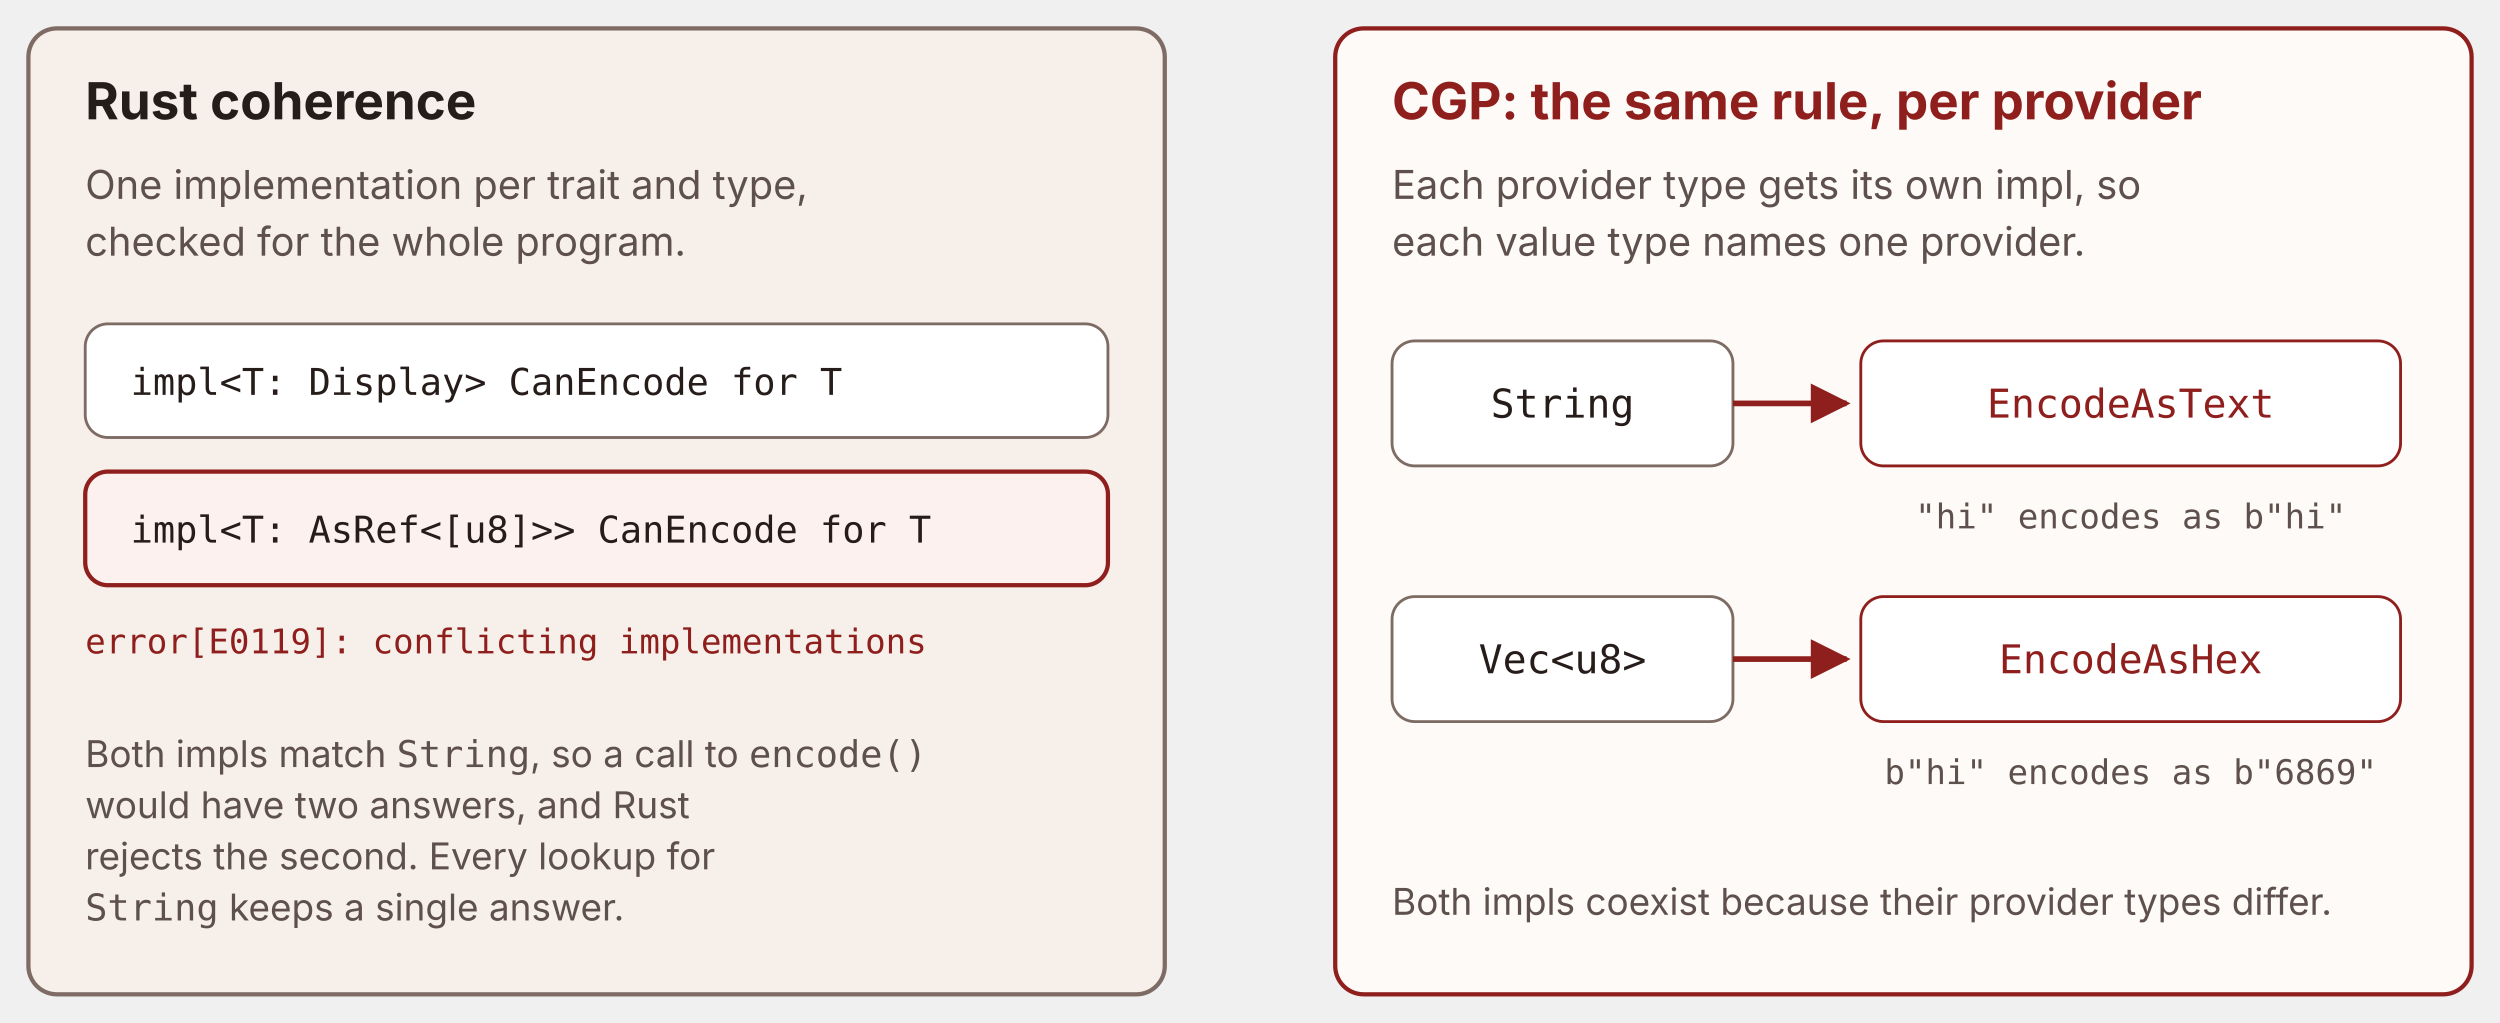
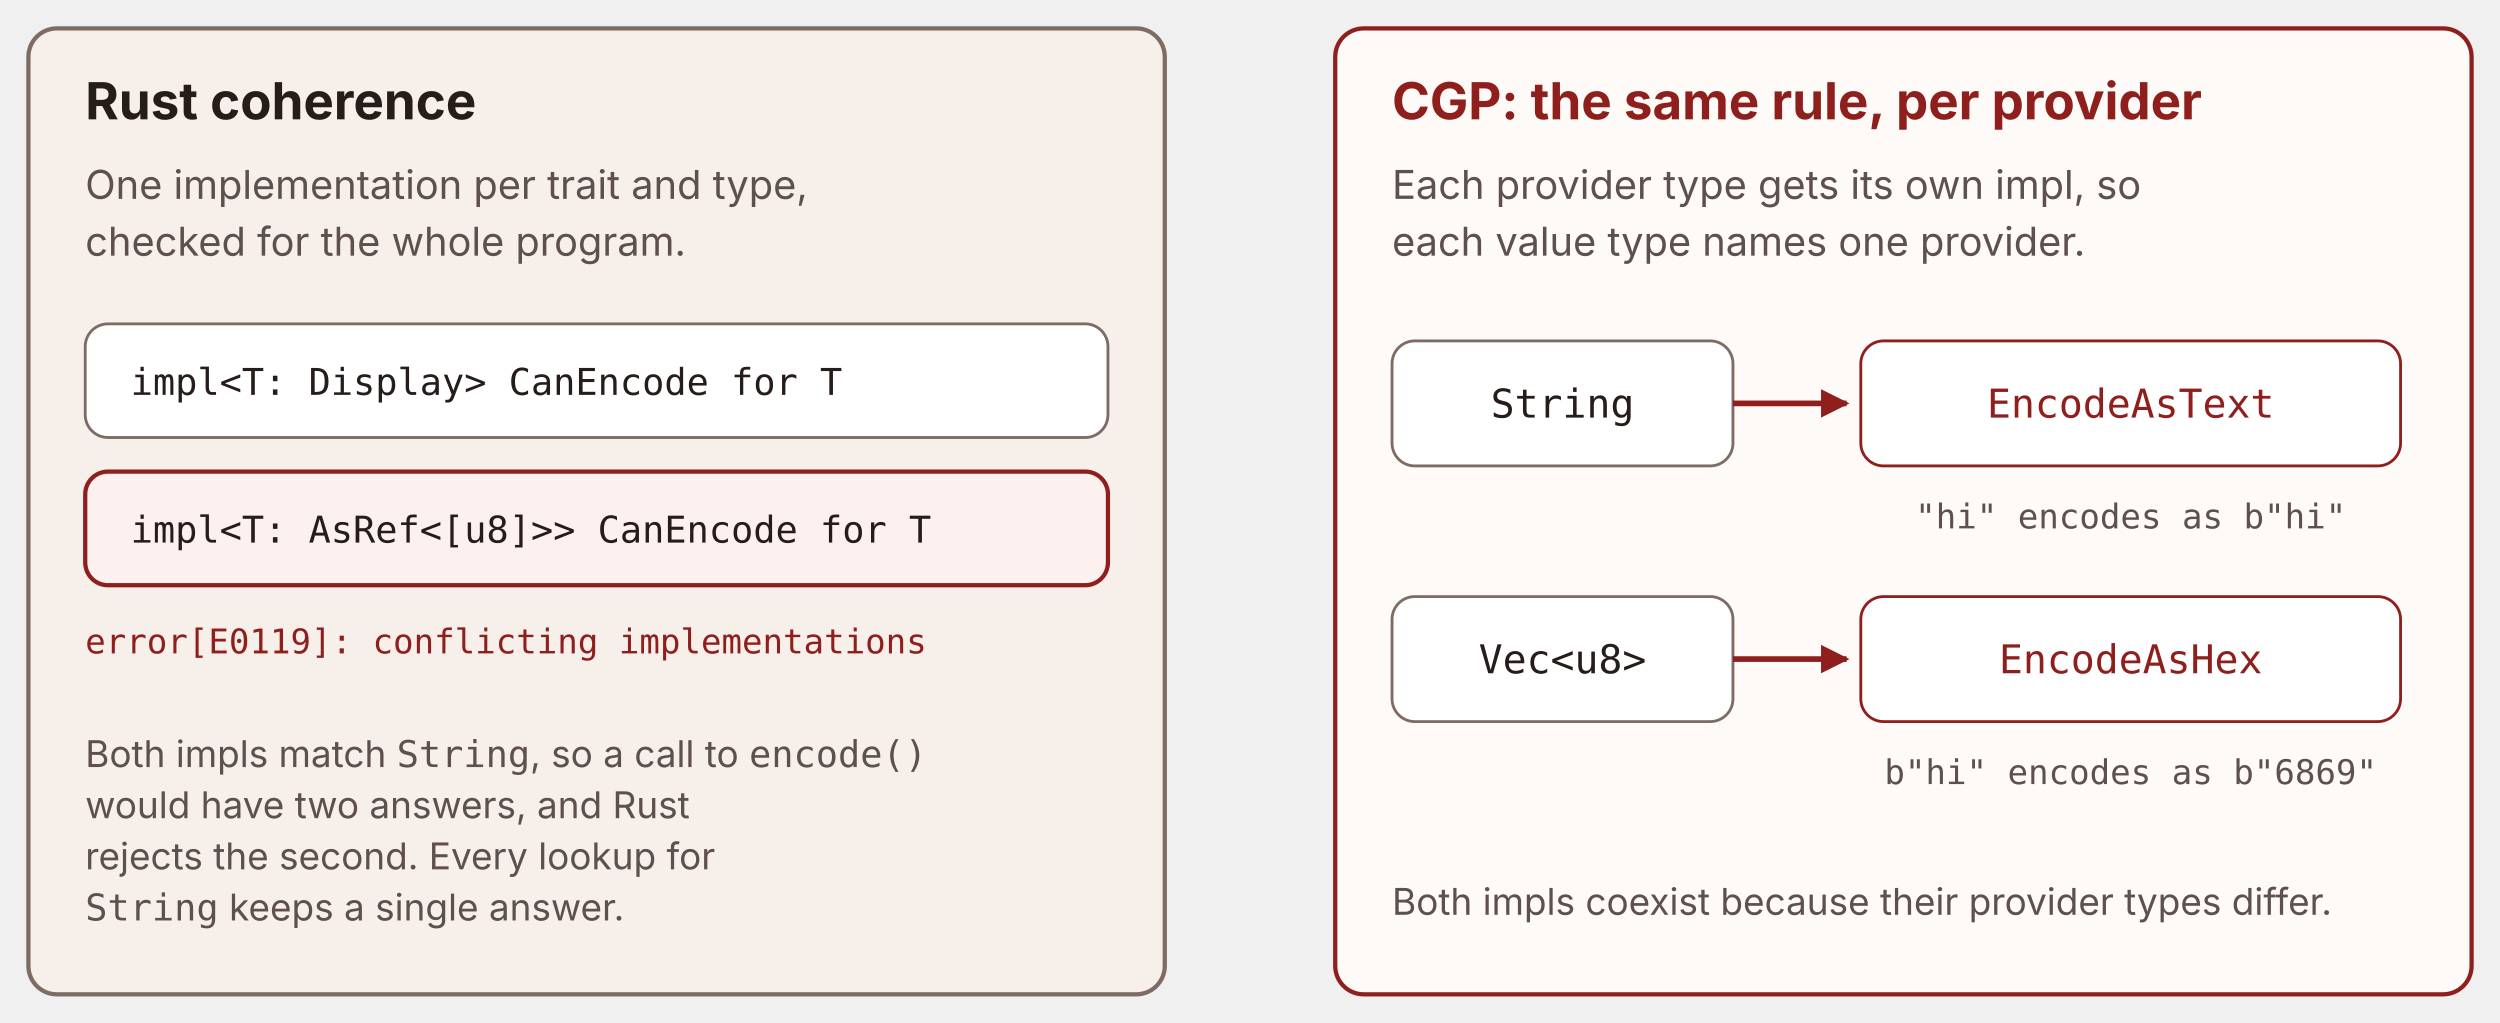
<svg xmlns="http://www.w3.org/2000/svg" viewBox="0 0 880 360" role="img" aria-labelledby="title desc" font-family="ui-sans-serif, system-ui, -apple-system, Segoe UI, sans-serif">
  <defs>
-     <marker id="arrow" viewBox="0 0 10 10" refX="9" refY="5" markerWidth="7" markerHeight="7" orient="auto-start-reverse">
+     <marker id="arrow" viewBox="0 0 10 10" refX="9" refY="5" markerWidth="5" markerHeight="5" orient="auto-start-reverse">
      <path d="M 0 0 L 10 5 L 0 10 z" fill="#8f1f1d" />
    </marker>
  </defs>
  <rect x="10" y="10" width="400" height="340" rx="10" fill="#f7f0ea" stroke="#7d6b64" stroke-width="1.5" />
  <text x="30" y="42" font-size="18" font-weight="700" fill="#261d1b">Rust coherence</text>
  <text x="30" y="70" font-size="14" fill="#5e504c">One implementation per trait and type,</text>
  <text x="30" y="90" font-size="14" fill="#5e504c">checked for the whole program.</text>
  <g font-family="ui-monospace, SFMono-Regular, Menlo, Consolas, monospace" font-size="13">
    <rect x="30" y="114" width="360" height="40" rx="8" fill="#ffffff" stroke="#7d6b64" />
    <text x="46" y="139" fill="#261d1b">impl&lt;T: Display&gt; CanEncode for T</text>
    <rect x="30" y="166" width="360" height="40" rx="8" fill="#fcf1ef" stroke="#8f1f1d" stroke-width="1.5" />
    <text x="46" y="191" fill="#261d1b">impl&lt;T: AsRef&lt;[u8]&gt;&gt; CanEncode for T</text>
    <text x="30" y="230" font-size="12" fill="#8f1f1d">error[E0119]: conflicting implementations</text>
  </g>
  <text x="30" y="270" font-size="13" fill="#5e504c">Both impls match <tspan font-family="ui-monospace, SFMono-Regular, Menlo, Consolas, monospace">String</tspan>, so a call to <tspan font-family="ui-monospace, SFMono-Regular, Menlo, Consolas, monospace">encode()</tspan>
  </text>
  <text x="30" y="288" font-size="13" fill="#5e504c">would have two answers, and Rust</text>
  <text x="30" y="306" font-size="13" fill="#5e504c">rejects the second. Every lookup for</text>
  <text x="30" y="324" font-size="13" fill="#5e504c">
    <tspan font-family="ui-monospace, SFMono-Regular, Menlo, Consolas, monospace">String</tspan> keeps a single answer.</text>
  <rect x="470" y="10" width="400" height="340" rx="10" fill="#fdfaf7" stroke="#8f1f1d" stroke-width="1.5" />
  <text x="490" y="42" font-size="18" font-weight="700" fill="#8f1f1d">CGP: the same rule, per provider</text>
  <text x="490" y="70" font-size="14" fill="#5e504c">Each provider type gets its own impl, so</text>
  <text x="490" y="90" font-size="14" fill="#5e504c">each value type names one provider.</text>
  <g font-family="ui-monospace, SFMono-Regular, Menlo, Consolas, monospace">
    <rect x="490" y="120" width="120" height="44" rx="8" fill="#ffffff" stroke="#7d6b64" />
    <text x="550" y="147" text-anchor="middle" font-size="14" fill="#261d1b">String</text>
    <path d="M 610 142 L 650 142" stroke="#8f1f1d" stroke-width="2" marker-end="url(#arrow)" />
    <rect x="655" y="120" width="190" height="44" rx="8" fill="#ffffff" stroke="#8f1f1d" />
    <text x="750" y="147" text-anchor="middle" font-size="14" fill="#8f1f1d">EncodeAsText</text>
    <text x="750" y="186" text-anchor="middle" font-size="12" fill="#5e504c">"hi" encodes as b"hi"</text>
    <rect x="490" y="210" width="120" height="44" rx="8" fill="#ffffff" stroke="#7d6b64" />
    <text x="550" y="237" text-anchor="middle" font-size="14" fill="#261d1b">Vec&lt;u8&gt;</text>
    <path d="M 610 232 L 650 232" stroke="#8f1f1d" stroke-width="2" marker-end="url(#arrow)" />
    <rect x="655" y="210" width="190" height="44" rx="8" fill="#ffffff" stroke="#8f1f1d" />
    <text x="750" y="237" text-anchor="middle" font-size="14" fill="#8f1f1d">EncodeAsHex</text>
    <text x="750" y="276" text-anchor="middle" font-size="12" fill="#5e504c">b"hi" encodes as b"6869"</text>
  </g>
  <text x="490" y="322" font-size="13" fill="#5e504c">Both impls coexist because their provider types differ.</text>
</svg>
